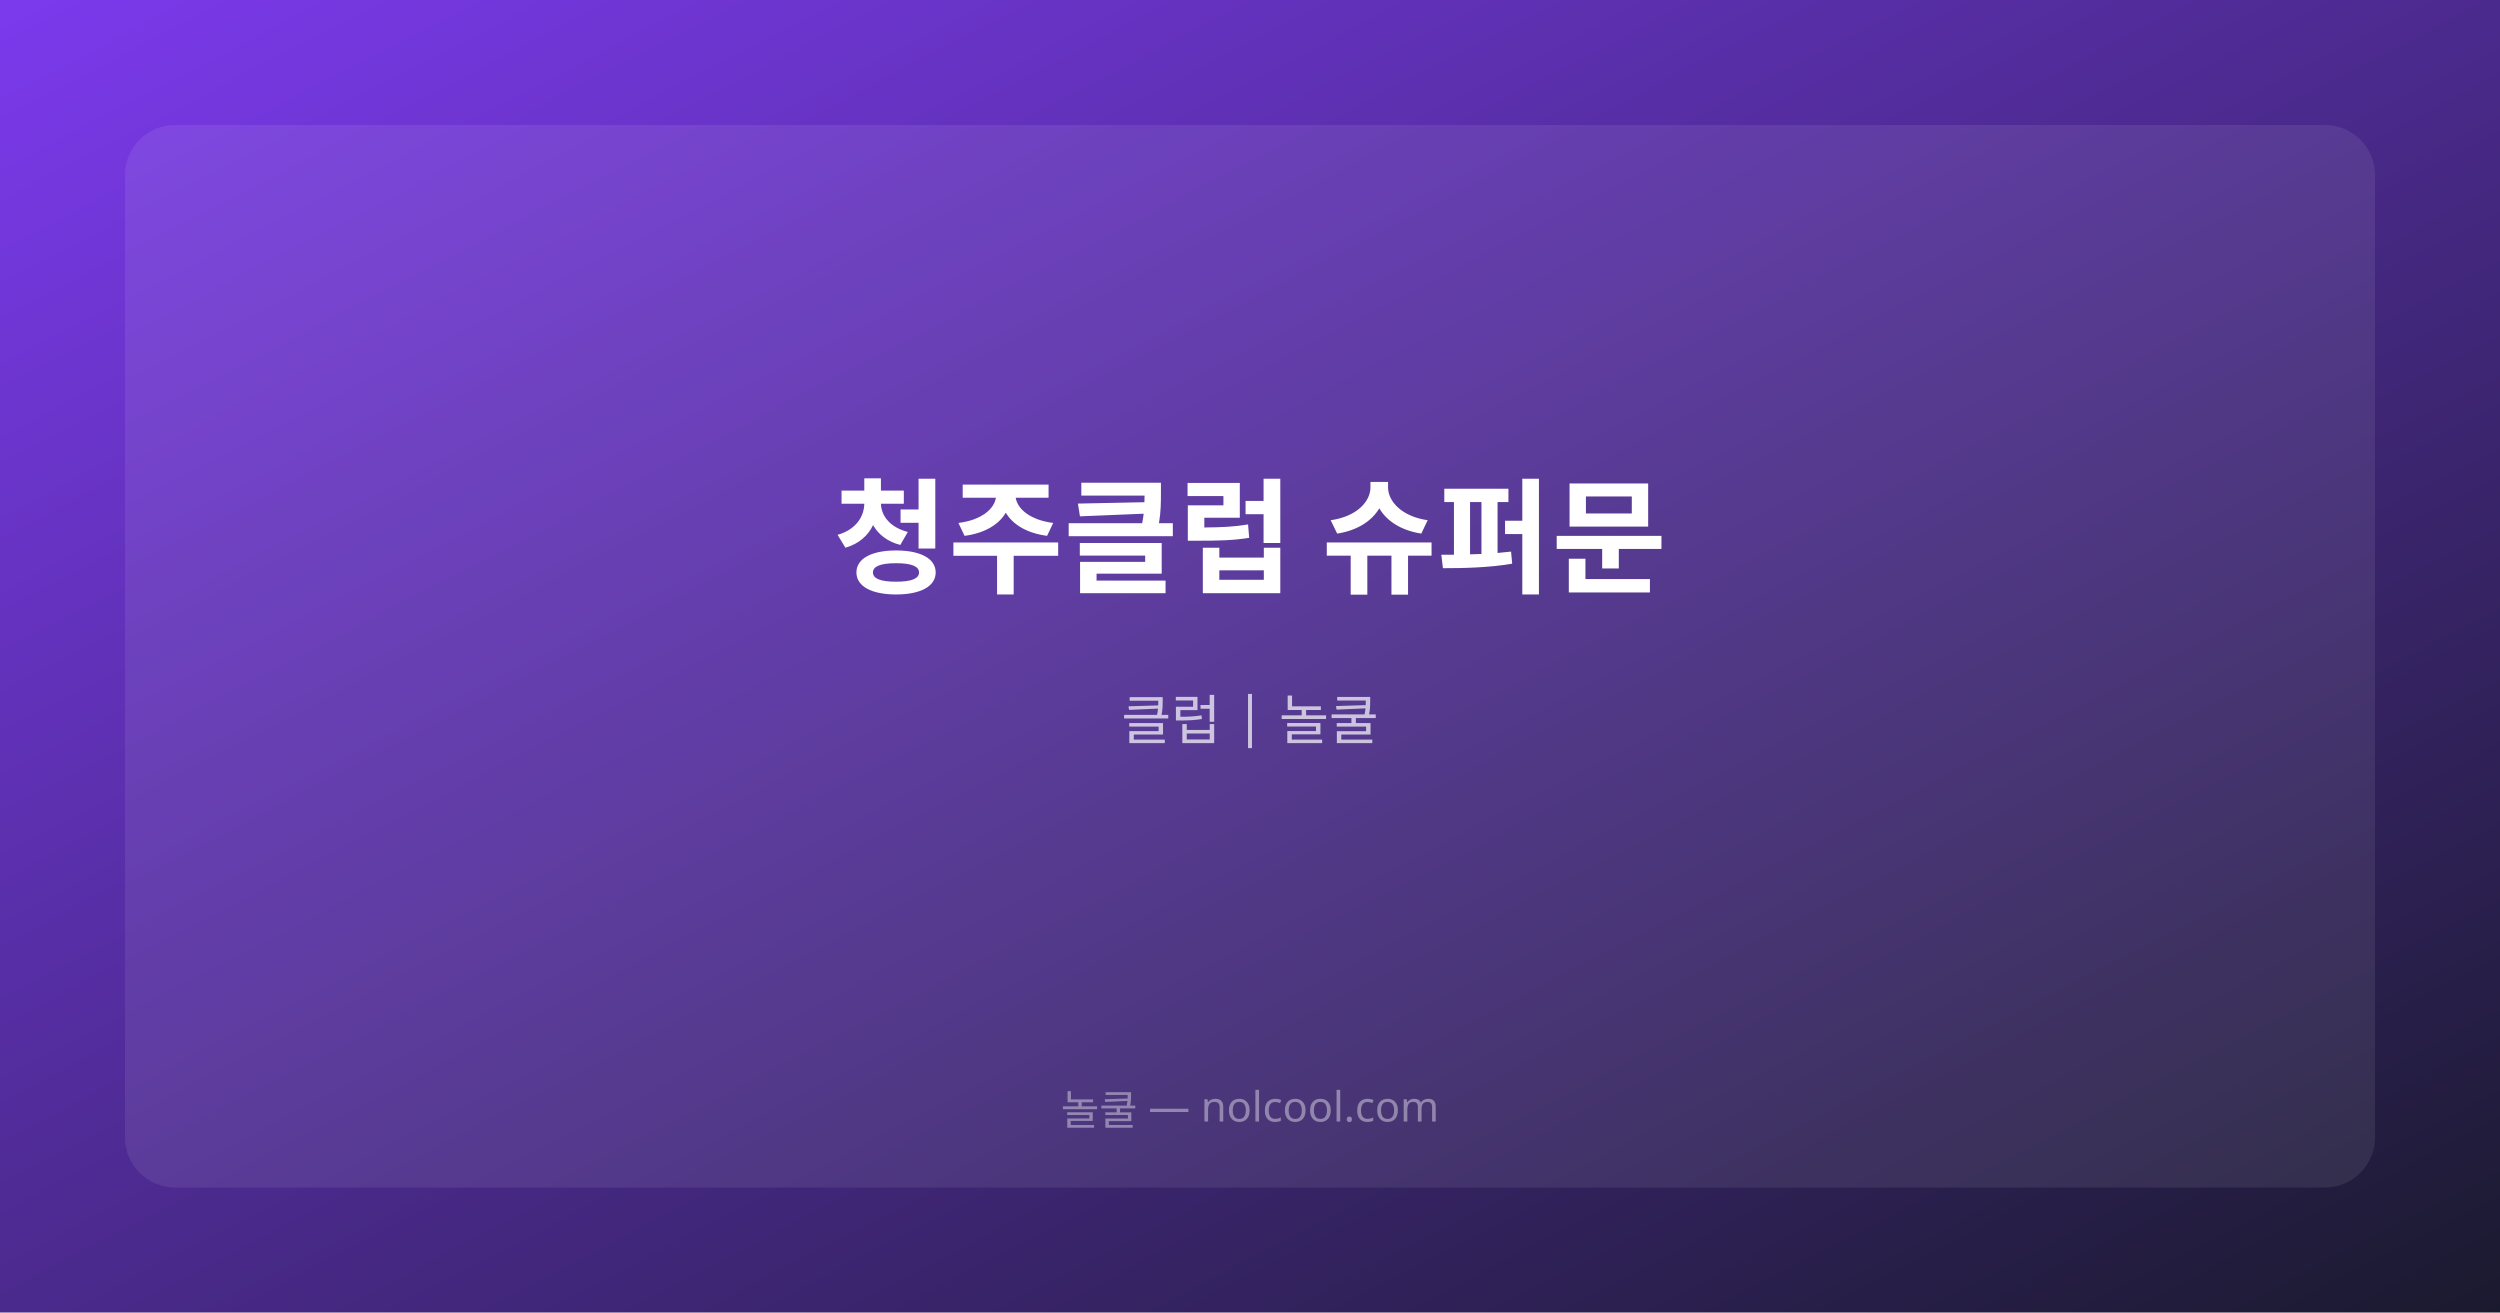
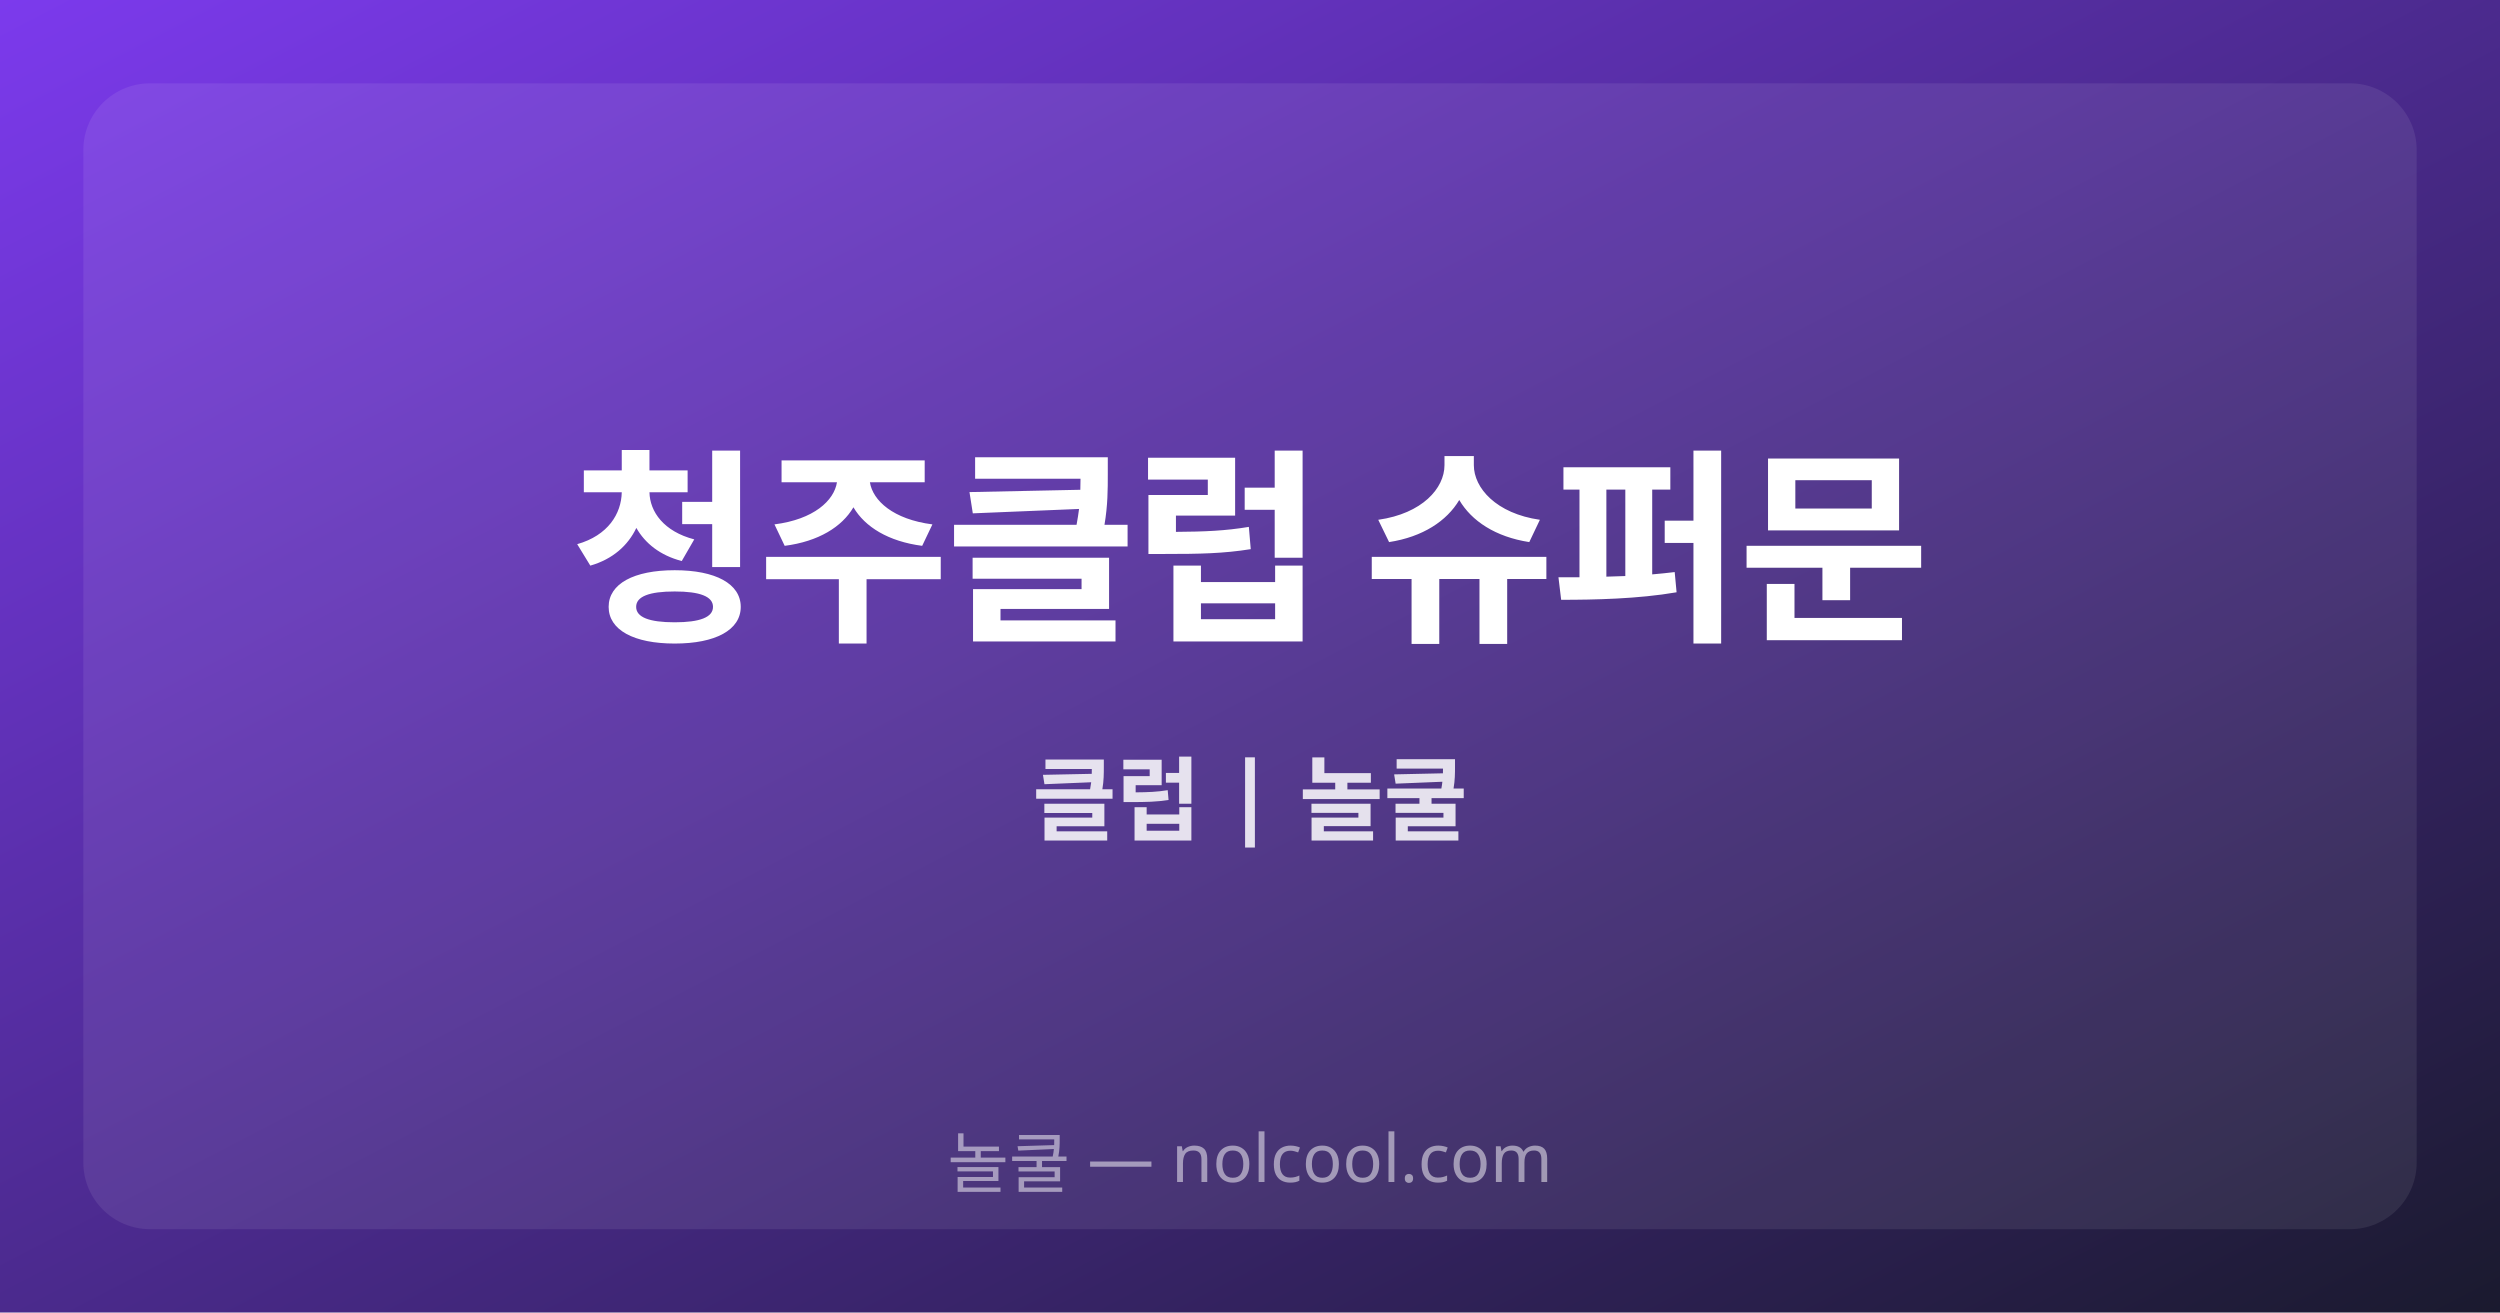
<svg xmlns="http://www.w3.org/2000/svg" width="1200" height="630" viewBox="0 0 1200 630">
  <defs>
    <linearGradient id="bg" x1="0%" y1="0%" x2="100%" y2="100%">
      <stop offset="0%" style="stop-color:#7C3AED;stop-opacity:1" />
      <stop offset="100%" style="stop-color:#1a1a2e;stop-opacity:1" />
    </linearGradient>
  </defs>
  <rect width="1200" height="630" fill="url(#bg)" />
-   <rect x="60" y="60" width="1080" height="510" rx="24" fill="rgba(255,255,255,0.08)" />
-   <text x="600" y="280" text-anchor="middle" font-family="sans-serif" font-size="60" font-weight="bold" fill="white">청주클럽 슈퍼문</text>
-   <text x="600" y="355" text-anchor="middle" font-family="sans-serif" font-size="26" fill="rgba(255,255,255,0.7)">클럽 | 놀쿨</text>
-   <text x="600" y="540" text-anchor="middle" font-family="sans-serif" font-size="20" fill="rgba(255,255,255,0.4)">놀쿨 — nolcool.com</text>
+   <rect x="40" y="40" width="1120" height="550" rx="32" fill="rgba(255,255,255,0.08)" />
+   <text x="600" y="300" text-anchor="middle" font-family="sans-serif" font-size="100" font-weight="900" fill="white" letter-spacing="-0.02em">청주클럽 슈퍼문</text>
+   <text x="600" y="400" text-anchor="middle" font-family="sans-serif" font-size="44" font-weight="600" fill="rgba(255,255,255,0.85)">클럽 | 놀쿨</text>
+   <text x="600" y="570" text-anchor="middle" font-family="sans-serif" font-size="32" font-weight="500" fill="rgba(255,255,255,0.5)">놀쿨 — nolcool.com</text>
</svg>
